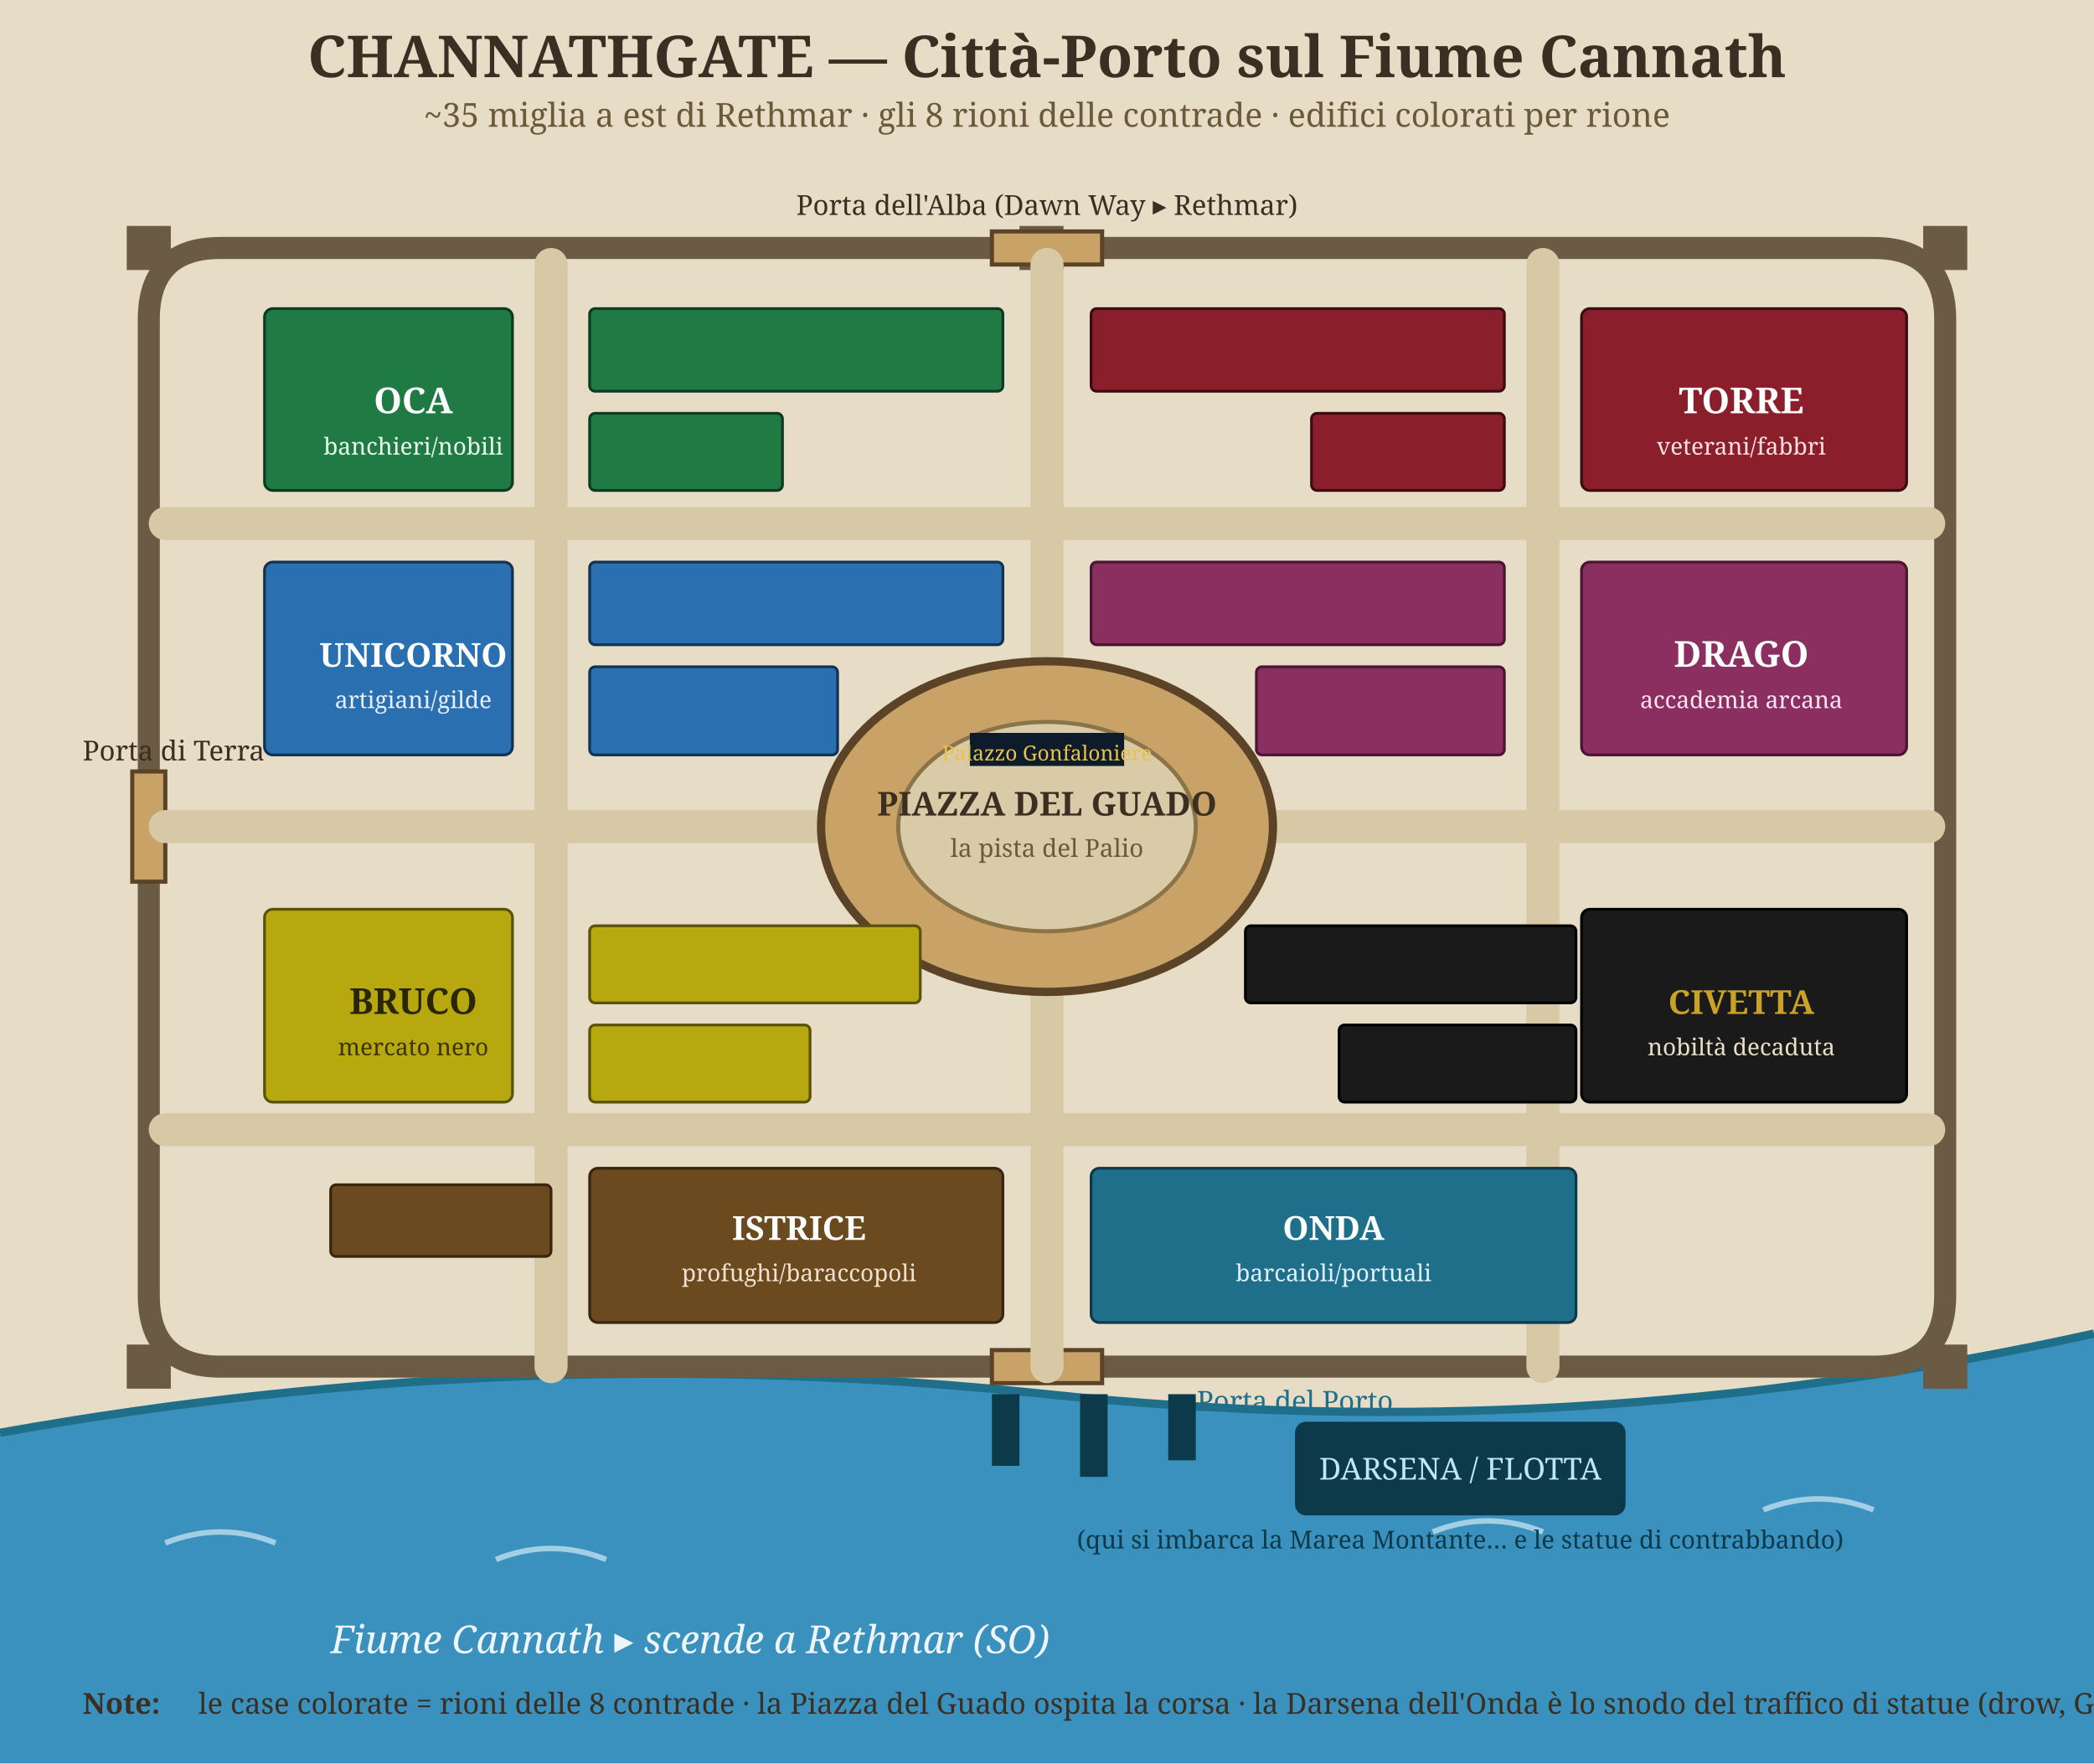
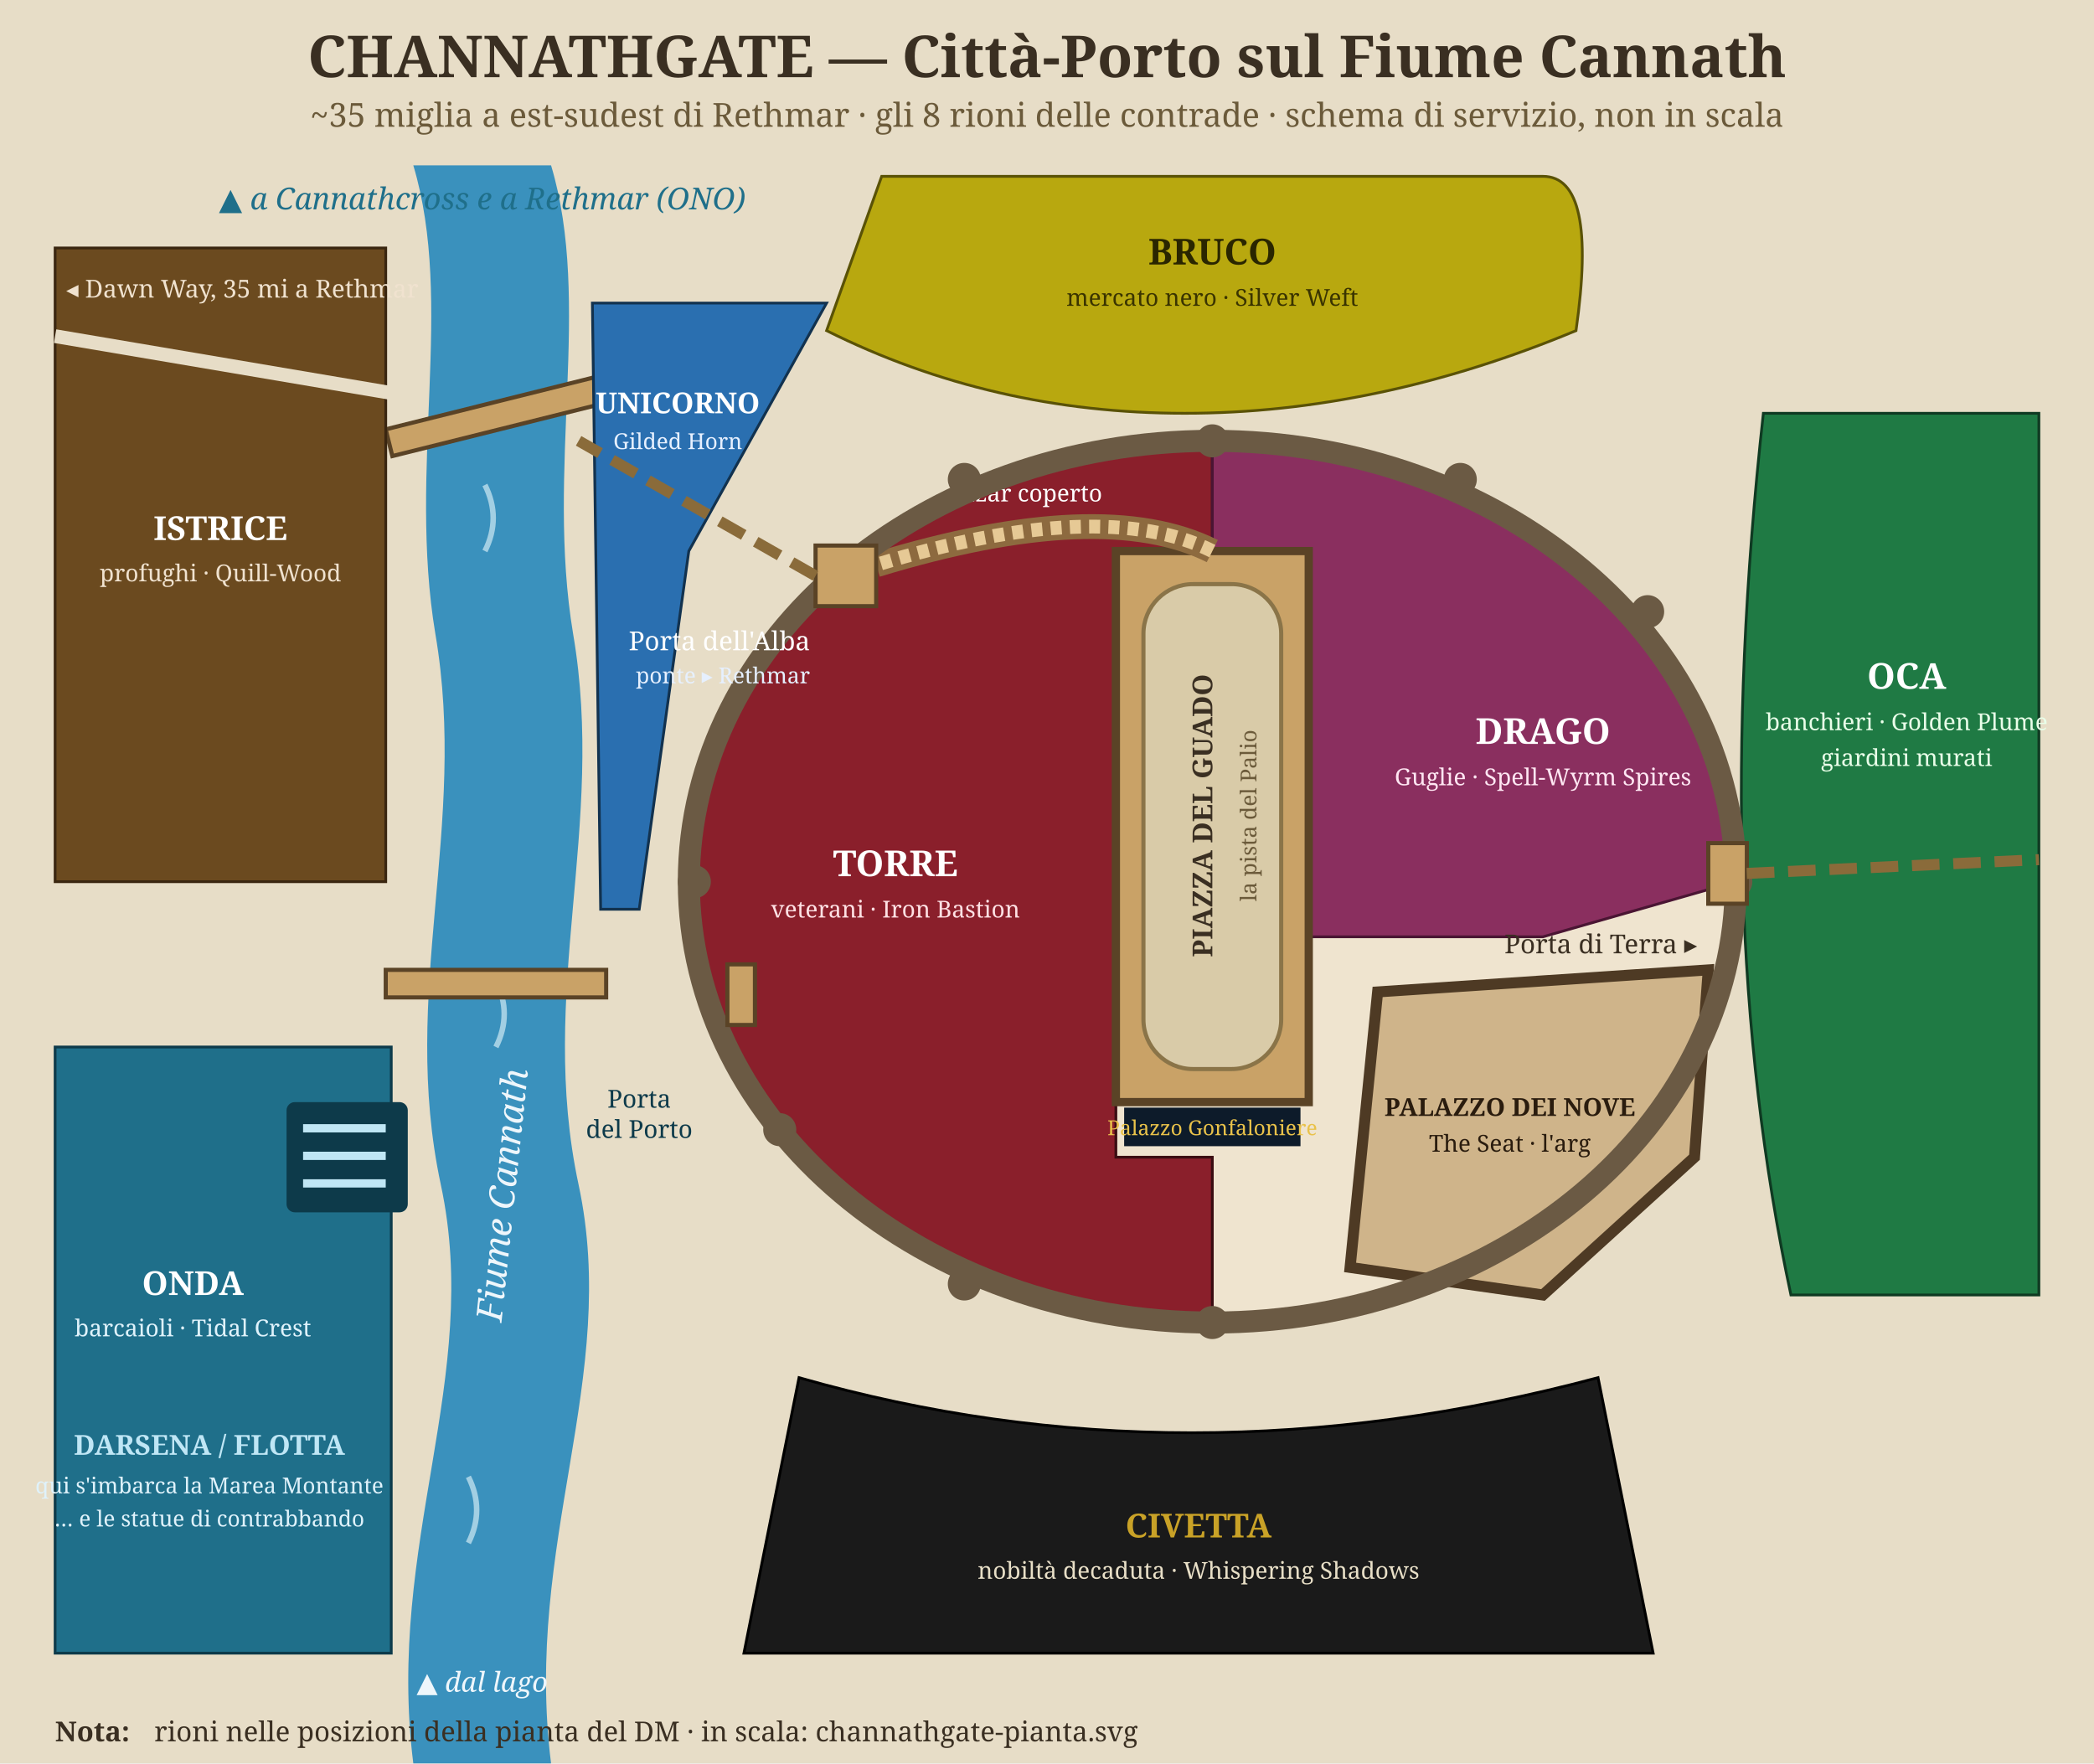
- <svg xmlns="http://www.w3.org/2000/svg" viewBox="0 0 760 640" width="760" height="640" role="img" aria-label="Channathgate — pianta della città e degli otto rioni delle contrade">
+ <svg xmlns="http://www.w3.org/2000/svg" viewBox="0 0 760 640" width="760" height="640" role="img" aria-label="Channathgate — schema degli otto rioni delle contrade, con il fiume Cannath a ovest">
  <rect width="760" height="640" fill="#e7ddc7" />
  <text x="380" y="28" font-family="Georgia,serif" font-size="21" text-anchor="middle" font-weight="bold" fill="#3a2f22">CHANNATHGATE — Città-Porto sul Fiume Cannath</text>
-   <text x="380" y="46" font-family="Georgia,serif" font-size="12" text-anchor="middle" fill="#6b5a3a">~35 miglia a est di Rethmar · gli 8 rioni delle contrade · edifici colorati per rione</text>
-   <path d="M0 520 q190 -34 380 -14 q190 20 380 -22 V640 H0 Z" fill="#3a91bd" />
-   <path d="M0 520 q190 -34 380 -14 q190 20 380 -22" fill="none" stroke="#1f6f8a" stroke-width="3" />
+   <text x="380" y="46" font-family="Georgia,serif" font-size="12" text-anchor="middle" fill="#6b5a3a">~35 miglia a est-sudest di Rethmar · gli 8 rioni delle contrade · schema di servizio, non in scala</text>
+   <path d="M150 640 C140 560 175 500 160 430 C145 360 170 300 158 230 C148 170 165 110 150 60 L200 60 C215 110 198 170 208 230 C220 300 195 360 210 430 C225 500 190 560 200 640 Z" fill="#3a91bd" />
  <g stroke="#cfe9f4" stroke-width="2" fill="none" opacity="0.7">
-     <path d="M60 560 q20 -8 40 0" />
-     <path d="M180 566 q20 -8 40 0" />
-     <path d="M520 556 q20 -8 40 0" />
-     <path d="M640 548 q20 -8 40 0" />
+     <path d="M170 560 q6 -12 0 -24" />
+     <path d="M180 380 q6 -12 0 -24" />
+     <path d="M176 200 q6 -12 0 -24" />
  </g>
-   <text x="120" y="600" font-family="Georgia,serif" font-size="14" fill="#eef6fb" font-style="italic">Fiume Cannath ▸ scende a Rethmar (SO)</text>
-   <path d="M80 90 H680 Q706 90 706 116 V470 Q706 496 680 496 H80 Q54 496 54 470 V116 Q54 90 80 90 Z" fill="none" stroke="#6b5a44" stroke-width="8" />
+   <text x="175" y="76" font-family="Georgia,serif" font-size="11" fill="#1f6f8a" font-style="italic" text-anchor="middle">▲ a Cannathcross e a Rethmar (ONO)</text>
+   <text x="175" y="614" font-family="Georgia,serif" font-size="10" fill="#eef6fb" font-style="italic" text-anchor="middle">▲ dal lago</text>
+   <text x="182" y="480" font-family="Georgia,serif" font-size="13" fill="#eef6fb" font-style="italic" transform="rotate(-84 182 480)">Fiume Cannath</text>
+   <rect x="140" y="146" width="80" height="10" fill="#c9a267" stroke="#5a4326" stroke-width="1.5" transform="rotate(-14 180 151)" />
+   <rect x="140" y="352" width="80" height="10" fill="#c9a267" stroke="#5a4326" stroke-width="1.5" />
+   <path d="M20 90 H140 V320 H20 Z" fill="#6b4a1f" stroke="#3a2610" stroke-width="1" rx="4" />
+   <text x="80" y="196" font-family="Georgia,serif" font-size="12" fill="#fff" font-weight="bold" text-anchor="middle">ISTRICE</text>
+   <text x="80" y="211" font-family="Georgia,serif" font-size="8.5" fill="#f0e2cf" text-anchor="middle">profughi · Quill-Wood</text>
+   <path d="M20 380 H142 V600 H20 Z" fill="#1f6f8a" stroke="#0d3a4a" stroke-width="1" />
+   <text x="70" y="470" font-family="Georgia,serif" font-size="12" fill="#fff" font-weight="bold" text-anchor="middle">ONDA</text>
+   <text x="70" y="485" font-family="Georgia,serif" font-size="8.5" fill="#dff2fb" text-anchor="middle">barcaioli · Tidal Crest</text>
+   <rect x="104" y="400" width="44" height="40" rx="3" fill="#0d3a4a" />
+   <g fill="#bfe6f5">
+     <rect x="110" y="408" width="30" height="3" />
+     <rect x="110" y="418" width="30" height="3" />
+     <rect x="110" y="428" width="30" height="3" />
+   </g>
+   <text x="76" y="528" font-family="Georgia,serif" font-size="10" fill="#bfe6f5" text-anchor="middle" font-weight="bold">DARSENA / FLOTTA</text>
+   <text x="76" y="542" font-family="Georgia,serif" font-size="8" fill="#dff2fb" text-anchor="middle">qui s'imbarca la Marea Montante</text>
+   <text x="76" y="554" font-family="Georgia,serif" font-size="8" fill="#dff2fb" text-anchor="middle">… e le statue di contrabbando</text>
+   <path d="M215 110 H300 L250 200 L232 330 H218 Z" fill="#2a6fb0" stroke="#12324f" stroke-width="1" />
+   <text x="246" y="150" font-family="Georgia,serif" font-size="10.5" fill="#fff" font-weight="bold" text-anchor="middle">UNICORNO</text>
+   <text x="246" y="163" font-family="Georgia,serif" font-size="8" fill="#e6f0ff" text-anchor="middle">Gilded Horn</text>
+   <path d="M320 64 H560 Q580 64 572 120 Q500 150 430 150 Q360 150 300 120 Z" fill="#b8a80f" stroke="#5a5206" stroke-width="1" />
+   <text x="440" y="96" font-family="Georgia,serif" font-size="13" fill="#2a2600" font-weight="bold" text-anchor="middle">BRUCO</text>
+   <text x="440" y="111" font-family="Georgia,serif" font-size="8.5" fill="#3a3400" text-anchor="middle">mercato nero · Silver Weft</text>
+   <path d="M640 150 H740 V470 H650 Q620 330 640 150 Z" fill="#1f7a44" stroke="#0f3a22" stroke-width="1" />
+   <text x="692" y="250" font-family="Georgia,serif" font-size="13" fill="#fff" font-weight="bold" text-anchor="middle">OCA</text>
+   <text x="692" y="265" font-family="Georgia,serif" font-size="8.5" fill="#e9ffe9" text-anchor="middle">banchieri · Golden Plume</text>
+   <text x="692" y="278" font-family="Georgia,serif" font-size="8.5" fill="#e9ffe9" text-anchor="middle">giardini murati</text>
+   <path d="M290 500 Q430 540 580 500 L600 600 H270 Z" fill="#1a1a1a" stroke="#000" stroke-width="1" />
+   <text x="435" y="558" font-family="Georgia,serif" font-size="12" fill="#c9a227" font-weight="bold" text-anchor="middle">CIVETTA</text>
+   <text x="435" y="573" font-family="Georgia,serif" font-size="8.5" fill="#e8dfc7" text-anchor="middle">nobiltà decaduta · Whispering Shadows</text>
+   <ellipse cx="440" cy="320" rx="190" ry="160" fill="#efe4cf" />
+   <path d="M440 160 C340 160 250 230 250 320 C250 410 340 480 440 480 L440 420 L405 420 L405 220 L440 200 Z" fill="#8a1f2b" stroke="#3a0d12" stroke-width="1" />
+   <text x="325" y="318" font-family="Georgia,serif" font-size="13" fill="#fff" font-weight="bold" text-anchor="middle">TORRE</text>
+   <text x="325" y="333" font-family="Georgia,serif" font-size="8.5" fill="#ffe1e4" text-anchor="middle">veterani · Iron Bastion</text>
+   <path d="M440 160 C540 160 630 230 630 320 L560 340 L475 340 L475 200 L440 200 Z" fill="#8a2f5f" stroke="#4a1533" stroke-width="1" />
+   <text x="560" y="270" font-family="Georgia,serif" font-size="13" fill="#fff" font-weight="bold" text-anchor="middle">DRAGO</text>
+   <text x="560" y="285" font-family="Georgia,serif" font-size="8.5" fill="#ffe6f2" text-anchor="middle">Guglie · Spell-Wyrm Spires</text>
+   <path d="M500 360 L620 352 L615 420 L560 470 L490 460 Z" fill="#cfb48a" stroke="#4e3a24" stroke-width="4" />
+   <text x="548" y="405" font-family="Georgia,serif" font-size="9" fill="#2a1c0e" font-weight="bold" text-anchor="middle">PALAZZO DEI NOVE</text>
+   <text x="548" y="418" font-family="Georgia,serif" font-size="8.5" fill="#2a1c0e" text-anchor="middle">The Seat · l'arg</text>
+   <rect x="405" y="200" width="70" height="200" fill="#c9a267" stroke="#5a4326" stroke-width="3" />
+   <rect x="415" y="212" width="50" height="176" rx="18" fill="#d9cba8" stroke="#8a7448" stroke-width="1.5" />
+   <text x="440" y="296" font-family="Georgia,serif" font-size="10" text-anchor="middle" font-weight="bold" fill="#3a2f22" transform="rotate(-90 440 296)">PIAZZA DEL GUADO</text>
+   <text x="456" y="296" font-family="Georgia,serif" font-size="8" text-anchor="middle" fill="#6b5a3a" transform="rotate(-90 456 296)">la pista del Palio</text>
+   <rect x="408" y="402" width="64" height="14" fill="#0d1b2a" />
+   <text x="440" y="412" font-family="Georgia,serif" font-size="7.5" fill="#e9c24a" text-anchor="middle">Palazzo Gonfaloniere</text>
+   <path d="M440 200 Q400 180 318 205" fill="none" stroke="#8d6a3f" stroke-width="9" />
+   <path d="M440 200 Q400 180 318 205" fill="none" stroke="#e6c995" stroke-width="5" stroke-dasharray="4 3" />
+   <text x="372" y="182" font-family="Georgia,serif" font-size="8.5" fill="#fff" text-anchor="middle">bazar coperto</text>
+   <ellipse cx="440" cy="320" rx="190" ry="160" fill="none" stroke="#6b5a44" stroke-width="8" />
  <g fill="#6b5a44">
-     <rect x="46" y="82" width="16" height="16" />
-     <rect x="698" y="82" width="16" height="16" />
-     <rect x="46" y="488" width="16" height="16" />
-     <rect x="698" y="488" width="16" height="16" />
-     <rect x="370" y="82" width="16" height="16" />
+     <circle cx="440" cy="160" r="6" />
+     <circle cx="530" cy="174" r="6" />
+     <circle cx="598" cy="222" r="6" />
+     <circle cx="630" cy="320" r="6" />
+     <circle cx="350" cy="174" r="6" />
+     <circle cx="252" cy="320" r="6" />
+     <circle cx="283" cy="410" r="6" />
+     <circle cx="350" cy="466" r="6" />
+     <circle cx="440" cy="480" r="6" />
  </g>
-   <rect x="360" y="84" width="40" height="12" fill="#c9a267" stroke="#5a4326" stroke-width="1.5" />
-   <text x="380" y="78" font-family="Georgia,serif" font-size="10" text-anchor="middle" fill="#3a2f22">Porta dell'Alba (Dawn Way ▸ Rethmar)</text>
-   <rect x="48" y="280" width="12" height="40" fill="#c9a267" stroke="#5a4326" stroke-width="1.5" />
-   <text x="30" y="276" font-family="Georgia,serif" font-size="10" fill="#3a2f22">Porta di Terra</text>
-   <rect x="360" y="490" width="40" height="12" fill="#c9a267" stroke="#5a4326" stroke-width="1.5" />
-   <text x="470" y="512" font-family="Georgia,serif" font-size="10" text-anchor="middle" fill="#1f6f8a">Porta del Porto</text>
-   <g stroke="#d8c9a6" stroke-width="12" stroke-linecap="round">
-     <line x1="380" y1="96" x2="380" y2="496" />
-     <line x1="60" y1="300" x2="700" y2="300" />
-     <line x1="200" y1="96" x2="200" y2="496" />
-     <line x1="560" y1="96" x2="560" y2="496" />
-     <line x1="60" y1="190" x2="700" y2="190" />
-     <line x1="60" y1="410" x2="700" y2="410" />
+   <g fill="#c9a267" stroke="#5a4326" stroke-width="1.5">
+     <rect x="296" y="198" width="22" height="22" />
+     <rect x="264" y="350" width="10" height="22" transform="rotate(0)" />
+     <rect x="620" y="306" width="14" height="22" />
  </g>
-   <g fill="#1f7a44" stroke="#0f3a22" stroke-width="1">
-     <rect x="96" y="112" width="90" height="66" rx="3" />
-     <rect x="214" y="112" width="150" height="30" rx="2" />
-     <rect x="214" y="150" width="70" height="28" rx="2" />
-   </g>
-   <text x="150" y="150" font-family="Georgia,serif" font-size="13" fill="#fff" font-weight="bold" text-anchor="middle">OCA</text>
-   <text x="150" y="165" font-family="Georgia,serif" font-size="8.5" fill="#e9ffe9" text-anchor="middle">banchieri/nobili</text>
-   <g fill="#8a1f2b" stroke="#3a0d12" stroke-width="1">
-     <rect x="574" y="112" width="118" height="66" rx="3" />
-     <rect x="396" y="112" width="150" height="30" rx="2" />
-     <rect x="476" y="150" width="70" height="28" rx="2" />
-   </g>
-   <text x="632" y="150" font-family="Georgia,serif" font-size="13" fill="#fff" font-weight="bold" text-anchor="middle">TORRE</text>
-   <text x="632" y="165" font-family="Georgia,serif" font-size="8.5" fill="#ffe1e4" text-anchor="middle">veterani/fabbri</text>
-   <g fill="#2a6fb0" stroke="#12324f" stroke-width="1">
-     <rect x="96" y="204" width="90" height="70" rx="3" />
-     <rect x="214" y="204" width="150" height="30" rx="2" />
-     <rect x="214" y="242" width="90" height="32" rx="2" />
-   </g>
-   <text x="150" y="242" font-family="Georgia,serif" font-size="12" fill="#fff" font-weight="bold" text-anchor="middle">UNICORNO</text>
-   <text x="150" y="257" font-family="Georgia,serif" font-size="8.5" fill="#e6f0ff" text-anchor="middle">artigiani/gilde</text>
-   <g fill="#8a2f5f" stroke="#4a1533" stroke-width="1">
-     <rect x="574" y="204" width="118" height="70" rx="3" />
-     <rect x="396" y="204" width="150" height="30" rx="2" />
-     <rect x="456" y="242" width="90" height="32" rx="2" />
-   </g>
-   <text x="632" y="242" font-family="Georgia,serif" font-size="13" fill="#fff" font-weight="bold" text-anchor="middle">DRAGO</text>
-   <text x="632" y="257" font-family="Georgia,serif" font-size="8.5" fill="#ffe6f2" text-anchor="middle">accademia arcana</text>
-   <ellipse cx="380" cy="300" rx="82" ry="60" fill="#c9a267" stroke="#5a4326" stroke-width="3" />
-   <ellipse cx="380" cy="300" rx="54" ry="38" fill="#d9cba8" stroke="#8a7448" stroke-width="1.5" />
-   <text x="380" y="296" font-family="Georgia,serif" font-size="12" text-anchor="middle" font-weight="bold" fill="#3a2f22">PIAZZA DEL GUADO</text>
-   <text x="380" y="311" font-family="Georgia,serif" font-size="9" text-anchor="middle" fill="#6b5a3a">la pista del Palio</text>
-   <rect x="352" y="266" width="56" height="12" fill="#0d1b2a" />
-   <text x="380" y="276" font-family="Georgia,serif" font-size="7.5" fill="#e9c24a" text-anchor="middle">Palazzo Gonfaloniere</text>
-   <g fill="#b8a80f" stroke="#5a5206" stroke-width="1">
-     <rect x="96" y="330" width="90" height="70" rx="3" />
-     <rect x="214" y="336" width="120" height="28" rx="2" />
-     <rect x="214" y="372" width="80" height="28" rx="2" />
-   </g>
-   <text x="150" y="368" font-family="Georgia,serif" font-size="13" fill="#2a2600" font-weight="bold" text-anchor="middle">BRUCO</text>
-   <text x="150" y="383" font-family="Georgia,serif" font-size="8.5" fill="#3a3400" text-anchor="middle">mercato nero</text>
-   <g fill="#1a1a1a" stroke="#000" stroke-width="1">
-     <rect x="574" y="330" width="118" height="70" rx="3" />
-     <rect x="452" y="336" width="120" height="28" rx="2" />
-     <rect x="486" y="372" width="86" height="28" rx="2" />
-   </g>
-   <text x="632" y="368" font-family="Georgia,serif" font-size="12" fill="#c9a227" font-weight="bold" text-anchor="middle">CIVETTA</text>
-   <text x="632" y="383" font-family="Georgia,serif" font-size="8.5" fill="#e8dfc7" text-anchor="middle">nobiltà decaduta</text>
-   <g fill="#6b4a1f" stroke="#3a2610" stroke-width="1">
-     <rect x="214" y="424" width="150" height="56" rx="3" />
-     <rect x="120" y="430" width="80" height="26" rx="2" />
-   </g>
-   <text x="290" y="450" font-family="Georgia,serif" font-size="12" fill="#fff" font-weight="bold" text-anchor="middle">ISTRICE</text>
-   <text x="290" y="465" font-family="Georgia,serif" font-size="8.5" fill="#f0e2cf" text-anchor="middle">profughi/baraccopoli</text>
-   <g fill="#1f6f8a" stroke="#0d3a4a" stroke-width="1">
-     <rect x="396" y="424" width="176" height="56" rx="3" />
-   </g>
-   <text x="484" y="450" font-family="Georgia,serif" font-size="12" fill="#fff" font-weight="bold" text-anchor="middle">ONDA</text>
-   <text x="484" y="465" font-family="Georgia,serif" font-size="8.5" fill="#dff2fb" text-anchor="middle">barcaioli/portuali</text>
-   <g fill="#0d3a4a">
-     <rect x="360" y="506" width="10" height="26" />
-     <rect x="392" y="506" width="10" height="30" />
-     <rect x="424" y="506" width="10" height="24" />
-   </g>
-   <rect x="470" y="516" width="120" height="34" rx="4" fill="#0d3a4a" />
-   <text x="530" y="537" font-family="Georgia,serif" font-size="11" fill="#bfe6f5" text-anchor="middle">DARSENA / FLOTTA</text>
-   <text x="530" y="562" font-family="Georgia,serif" font-size="9" fill="#0d3a4a" text-anchor="middle">(qui si imbarca la Marea Montante… e le statue di contrabbando)</text>
-   <g font-family="Georgia,serif" font-size="10.5" fill="#3a2f22">
-     <text x="30" y="622" font-weight="bold">Note:</text>
-     <text x="72" y="622">le case colorate = rioni delle 8 contrade · la Piazza del Guado ospita la corsa · la Darsena dell'Onda è lo snodo del traffico di statue (drow, Giorno 2)</text>
+   <text x="294" y="236" font-family="Georgia,serif" font-size="9.5" fill="#fff" text-anchor="end">Porta dell'Alba</text>
+   <text x="294" y="248" font-family="Georgia,serif" font-size="8" fill="#e6f0ff" text-anchor="end">ponte ▸ Rethmar</text>
+   <text x="232" y="402" font-family="Georgia,serif" font-size="9" fill="#0d3a4a" text-anchor="middle">Porta</text>
+   <text x="232" y="413" font-family="Georgia,serif" font-size="9" fill="#0d3a4a" text-anchor="middle">del Porto</text>
+   <text x="616" y="346" font-family="Georgia,serif" font-size="9.5" fill="#3a2f22" text-anchor="end">Porta di Terra ▸</text>
+   <path d="M296 209 L210 160" fill="none" stroke="#8a6b3a" stroke-width="4" stroke-dasharray="10 5" />
+   <path d="M150 144 L20 122" fill="none" stroke="#e7ddc7" stroke-width="5" />
+   <text x="24" y="108" font-family="Georgia,serif" font-size="9" fill="#f0e2cf">◂ Dawn Way, 35 mi a Rethmar</text>
+   <path d="M634 317 L740 312" fill="none" stroke="#8a6b3a" stroke-width="4" stroke-dasharray="10 5" />
+   <g font-family="Georgia,serif" font-size="10" fill="#3a2f22">
+     <text x="20" y="632" font-weight="bold">Nota:</text>
+     <text x="56" y="632">rioni nelle posizioni della pianta del DM · in scala: channathgate-pianta.svg</text>
  </g>
</svg>
